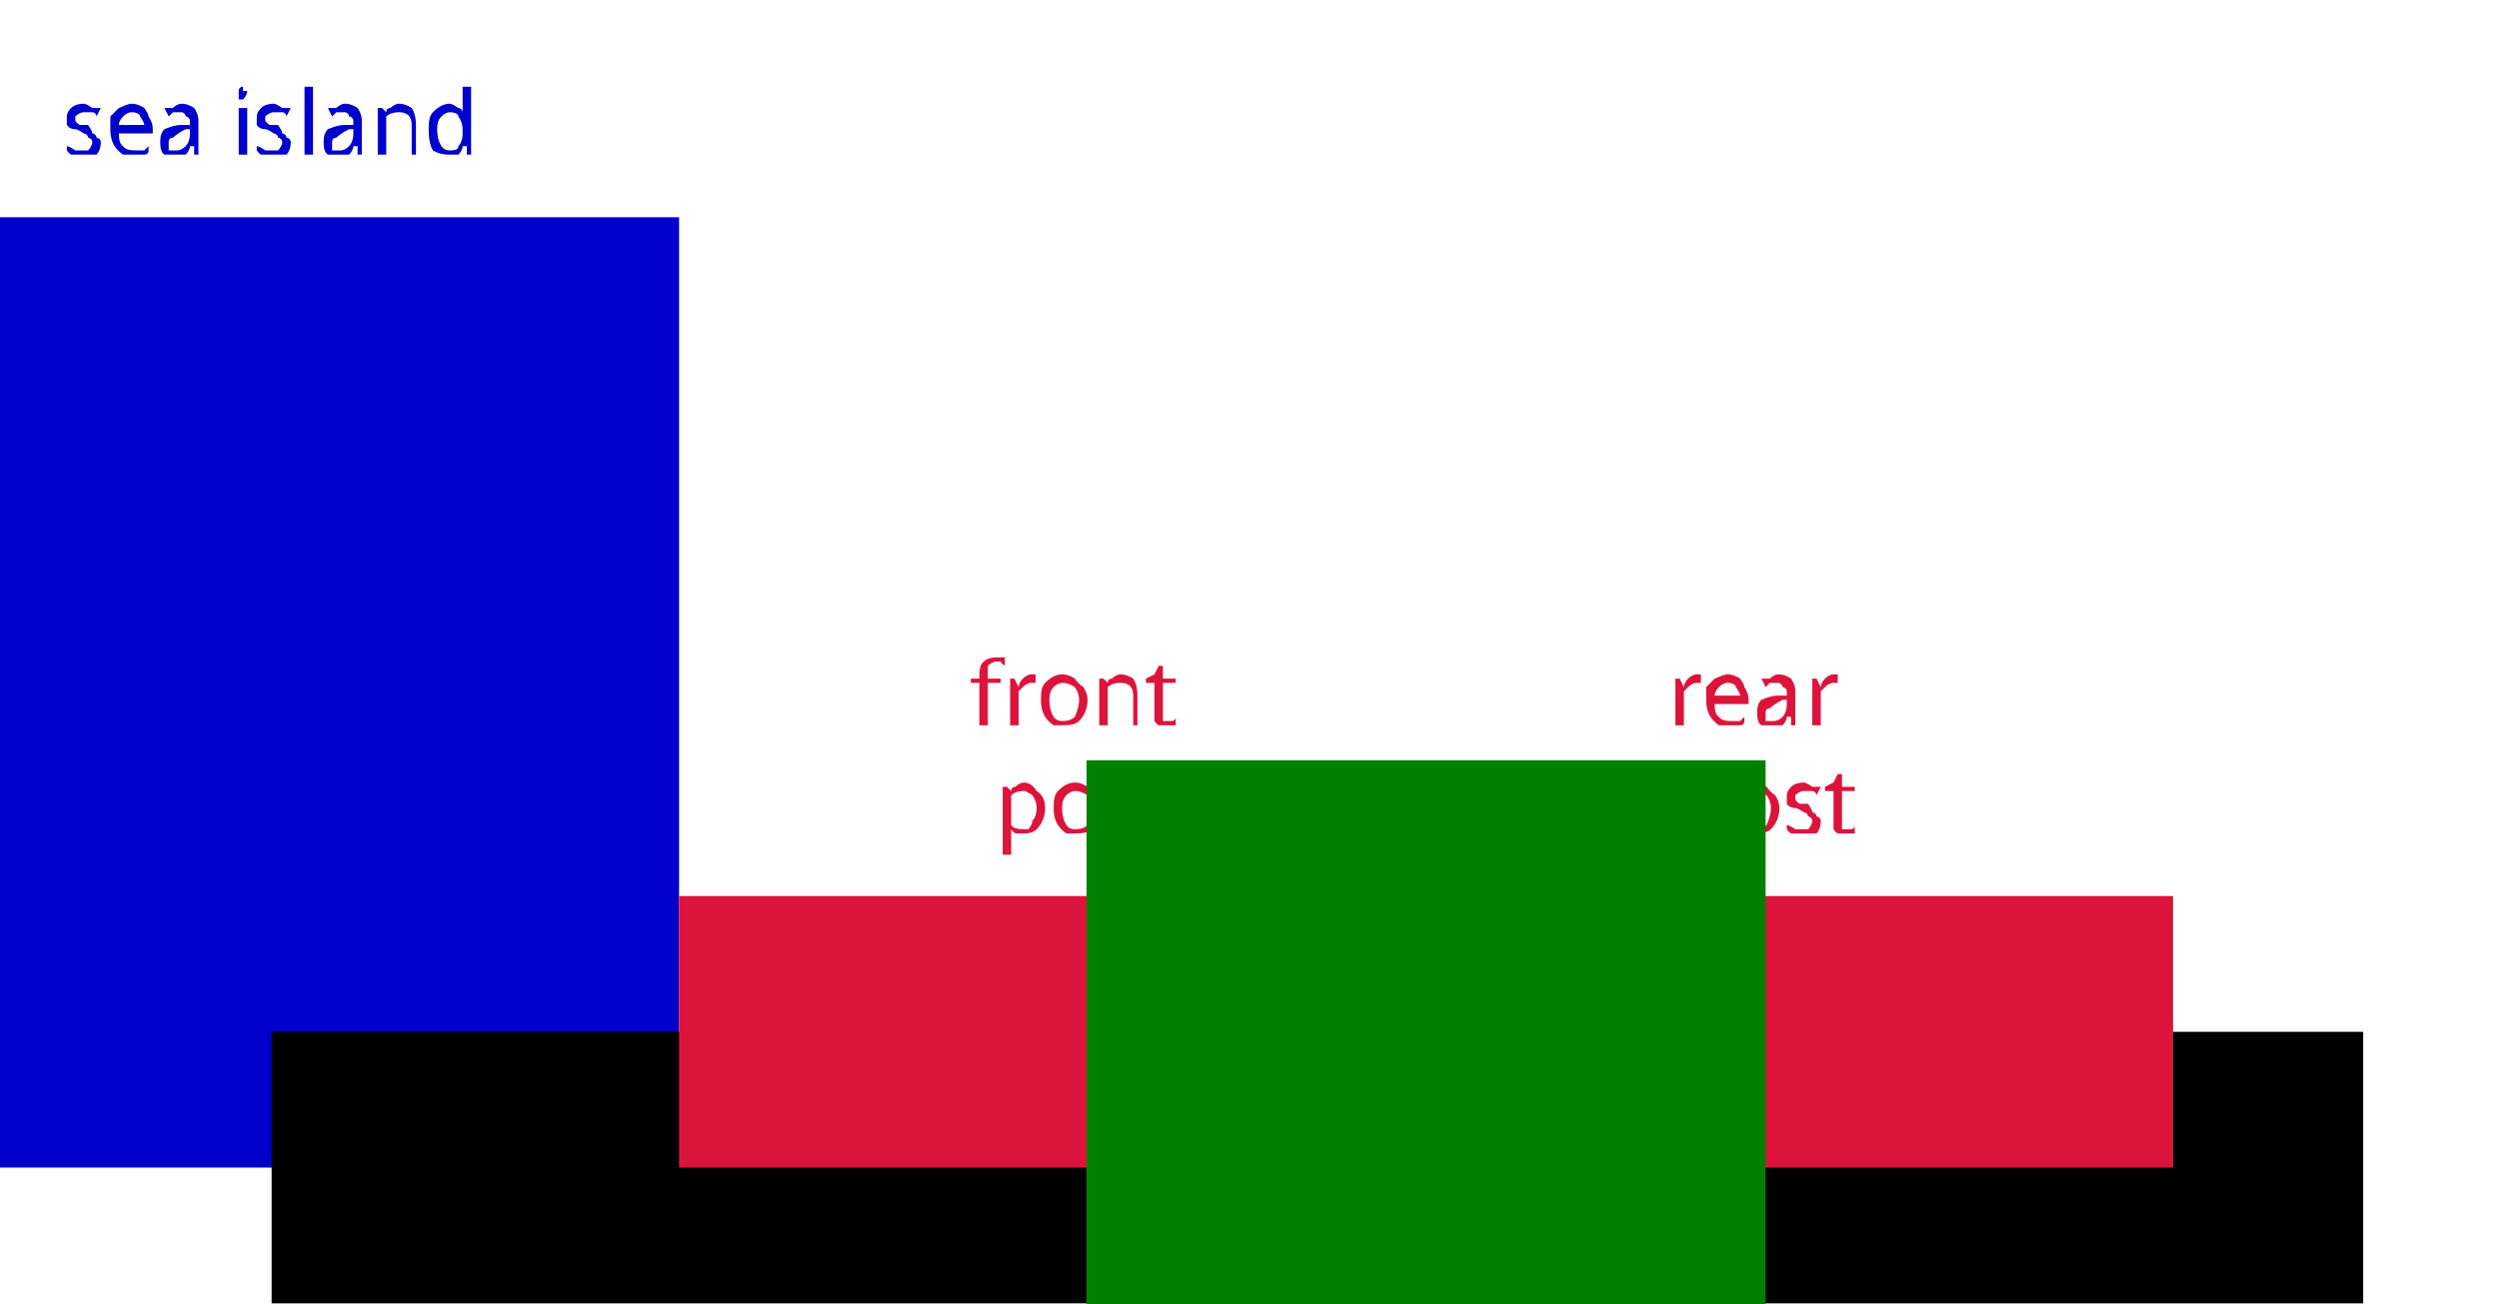
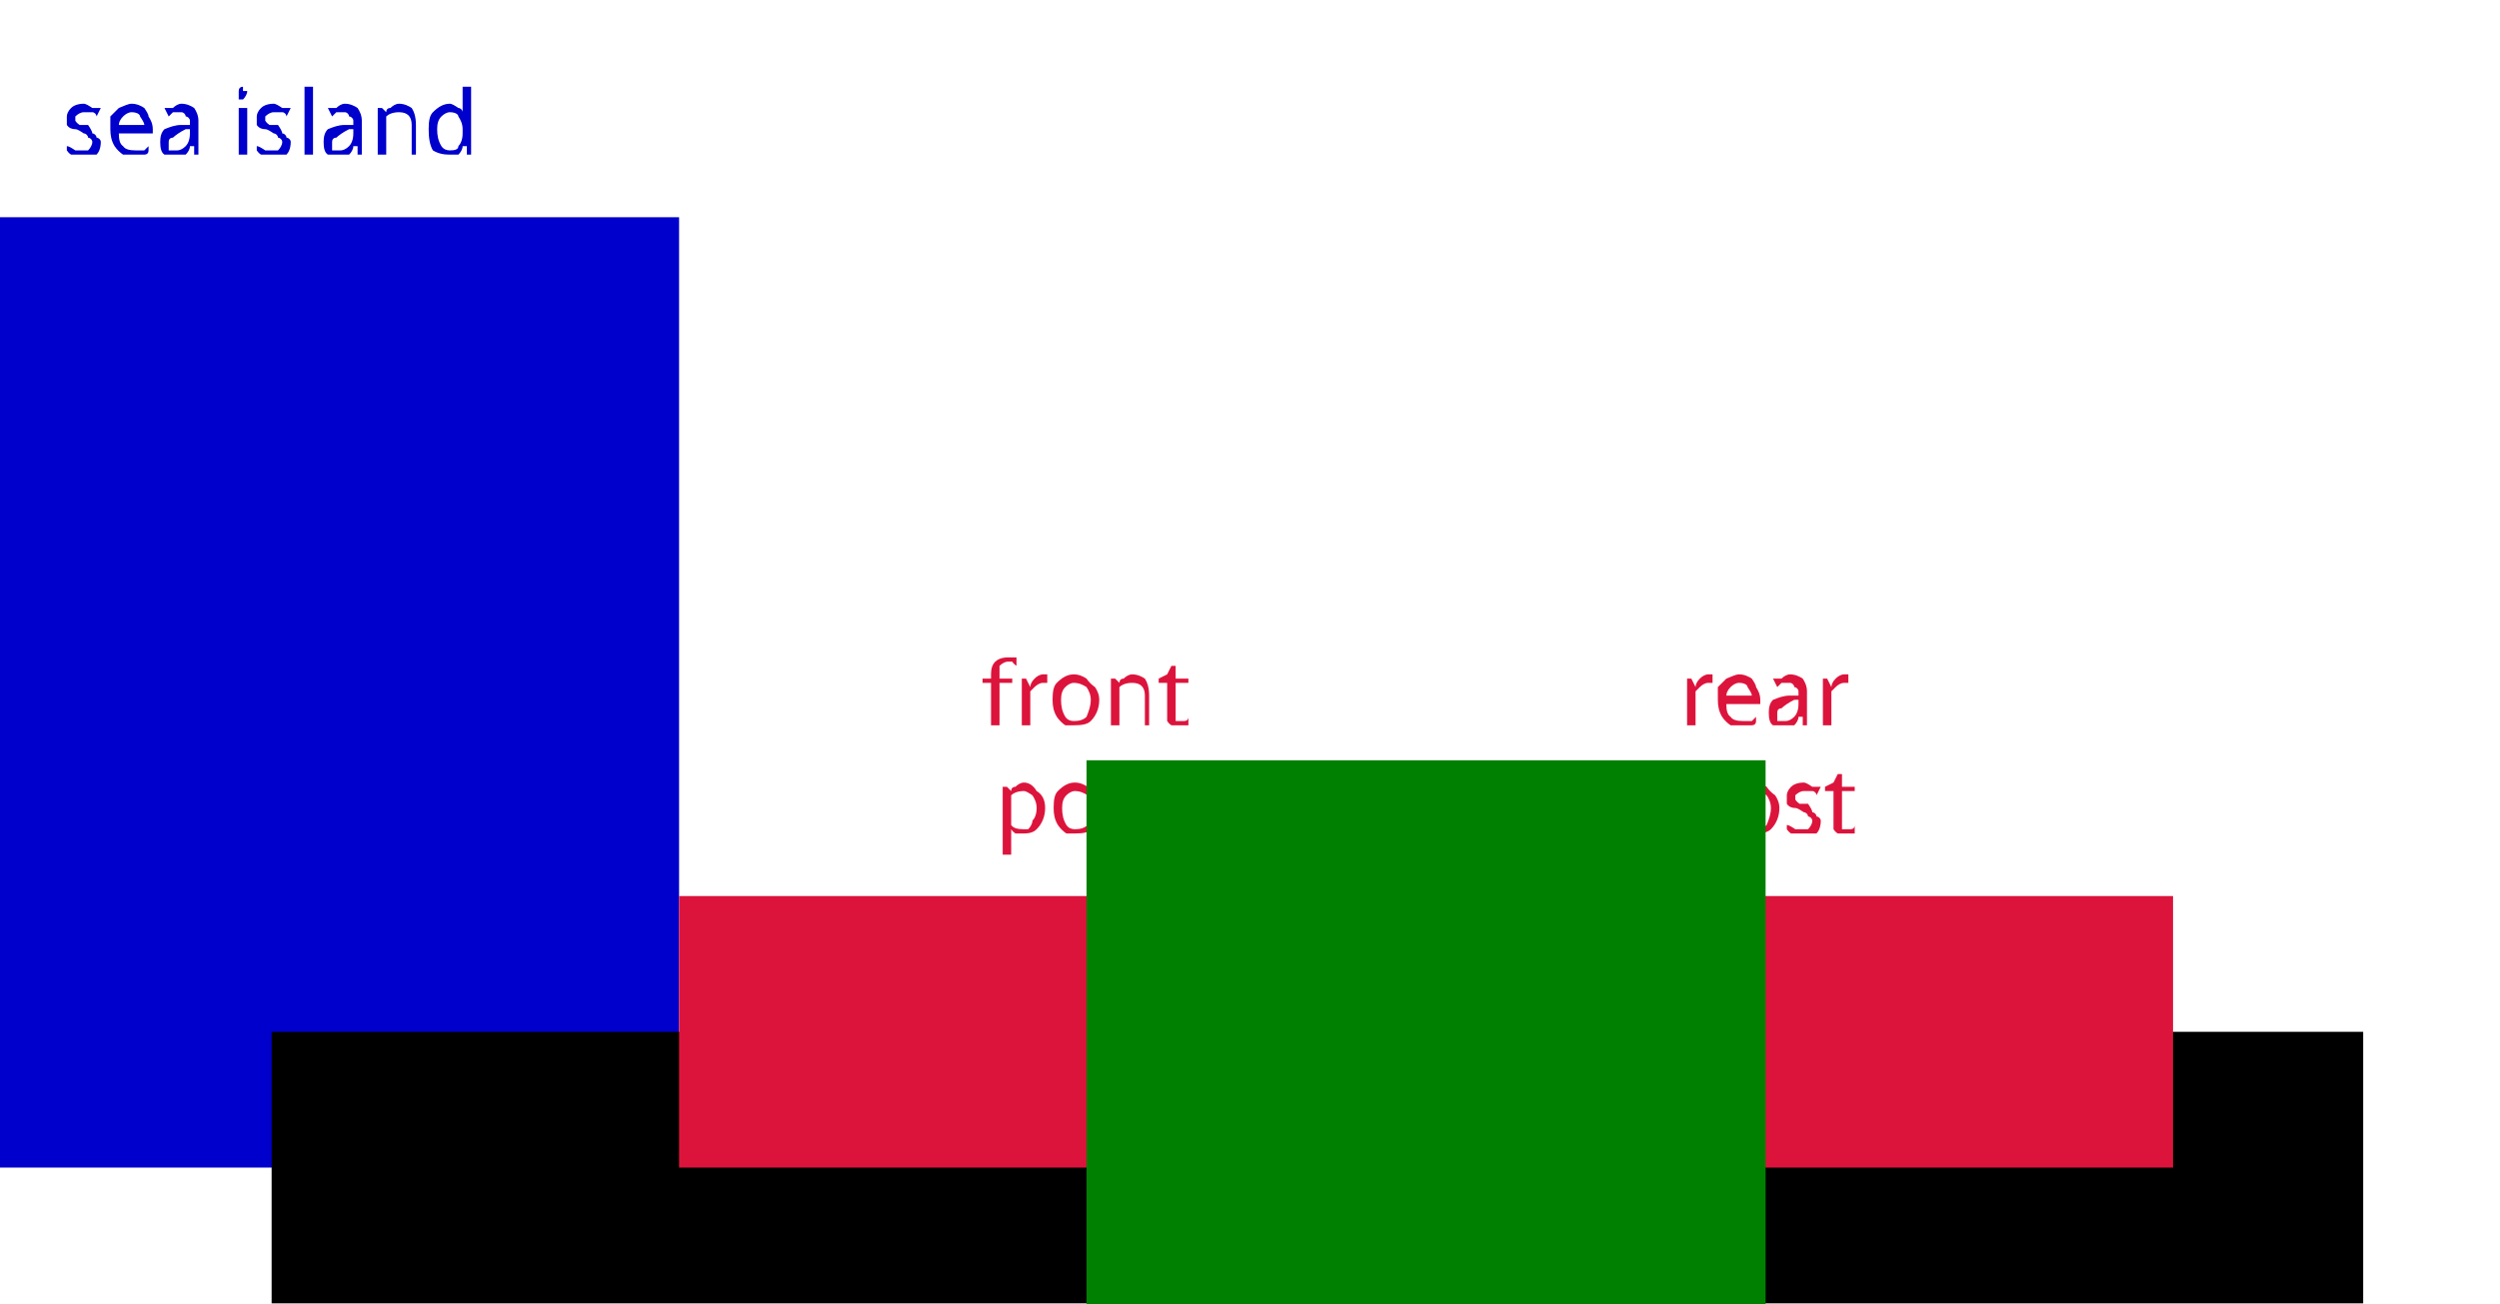
<svg xmlns="http://www.w3.org/2000/svg" viewBox="-1 -4.3 9.2 4.8">
  <style>
line {
  stroke: black;
  vector-effect: non-scaling-stroke;
}
text {
  font-family: sans-serif;
  font-size: 0.33px;
  text-anchor: middle;
}
line.colour-r {
  stroke: crimson;
}
text.colour-r {
  fill: crimson;
}
line.colour-g {
  stroke: green;
}
text.colour-g {
  fill: green;
}
line.colour-b {
  stroke: mediumblue;
}
text.colour-b {
  fill: mediumblue;
}
.thick {
  stroke-width: 3;
}
.dimension {
  font-size: 0.3px;
}
</style>
  <line x1="0" y1="-3.5" x2="0" y2="0" class="thick colour-b" />
  <text x="0" y="-3.5" dx="0em" dy="-0.7em" class="colour-b">sea island</text>
  <line x1="0" y1="0" x2="7.7" y2="0" />
  <line x1="3" y1="-1" x2="3" y2="0" class="thick colour-r" />
-   <text class="colour-r">
-     <tspan x="3" y="-1" dy="-1.9em">front</tspan>
-     <tspan x="3" y="-1" dy="-0.7em">post</tspan>
-   </text>
+   <text x="3" y="-1" dy="-1.9em" class="colour-r">front</text>
+   <text x="3" y="-1" dy="-0.7em" class="colour-r">post</text>
  <text x="3" y="-0.5" dy="-0.7em" transform="rotate(-90 3 -0.5)" class="dimension colour-r">3 rods</text>
  <line x1="5.5" y1="-1" x2="5.5" y2="0" class="thick colour-r" />
-   <text class="colour-r">
-     <tspan x="5.5" y="-1" dy="-1.9em">rear</tspan>
-     <tspan x="5.5" y="-1" dy="-0.7em">post</tspan>
-   </text>
+   <text x="5.5" y="-1" dy="-1.9em" class="colour-r">rear</text>
+   <text x="5.5" y="-1" dy="-0.7em" class="colour-r">post</text>
  <text x="5.5" y="-0.5" dy="1.3em" transform="rotate(-90 5.5 -0.5)" class="dimension colour-r">3 rods</text>
  <line x1="3" y1="0" x2="5.5" y2="0" class="thick colour-g" />
  <text x="4.25" y="0" dy="-0.6em" class="dimension colour-g">1000 paces</text>
</svg>
